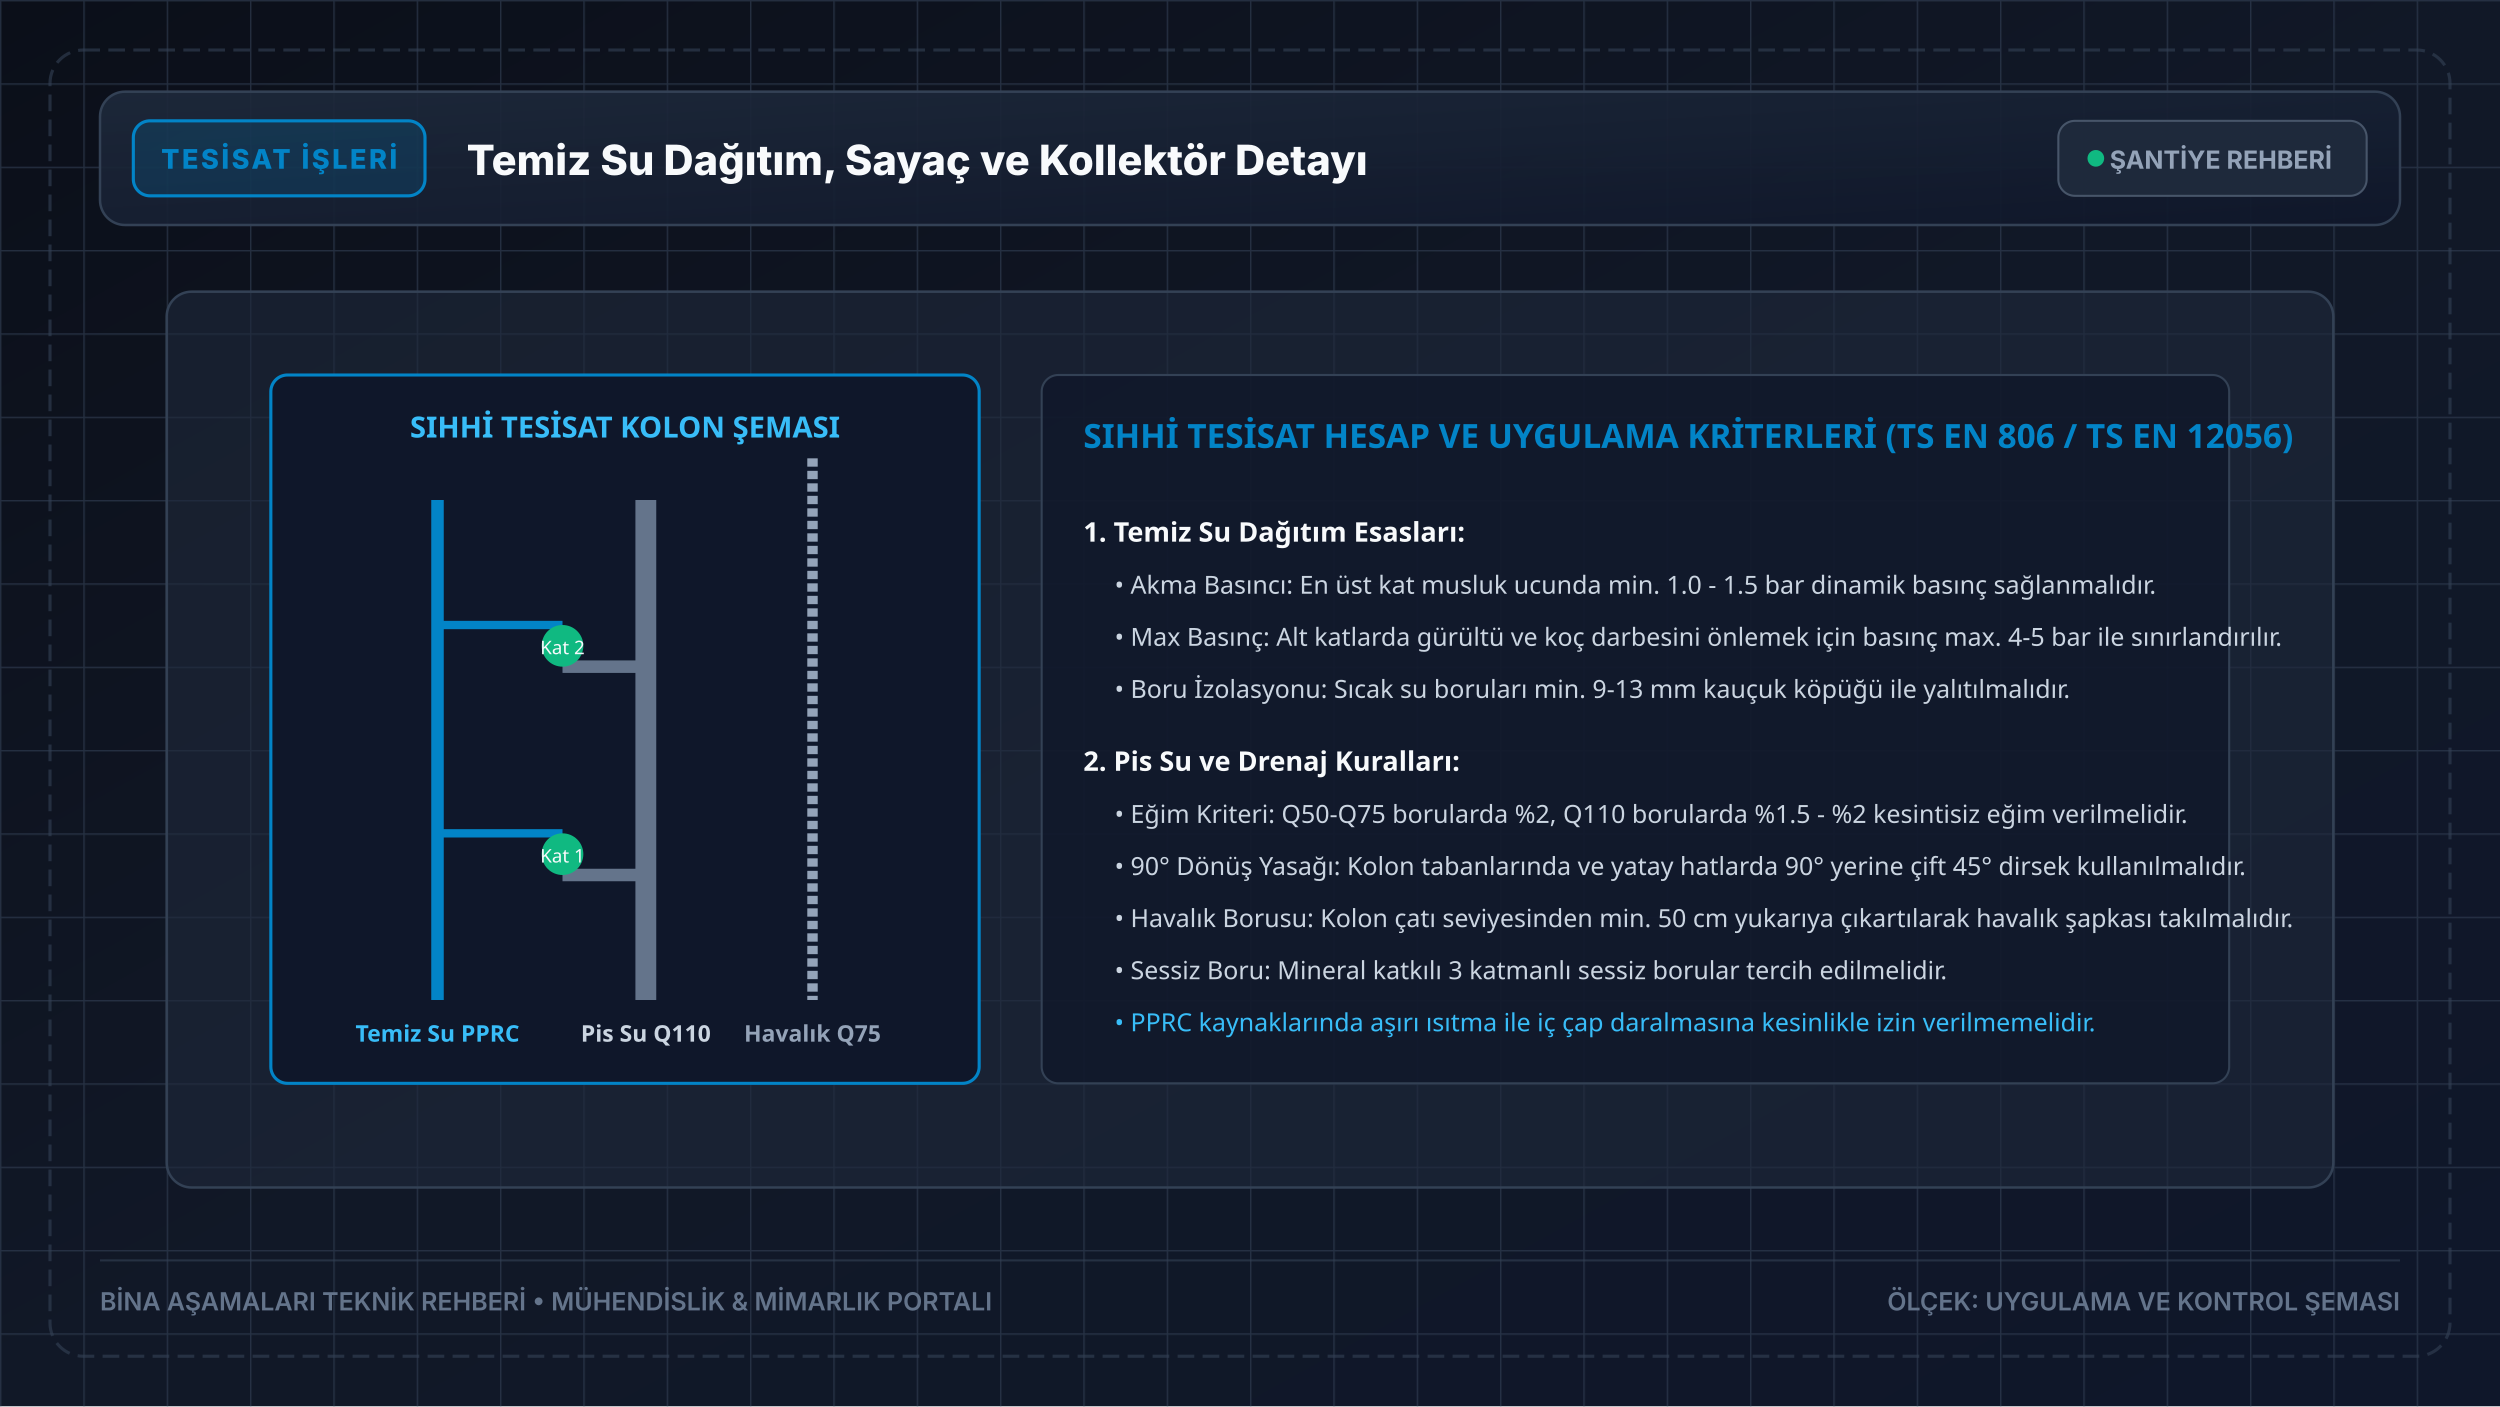
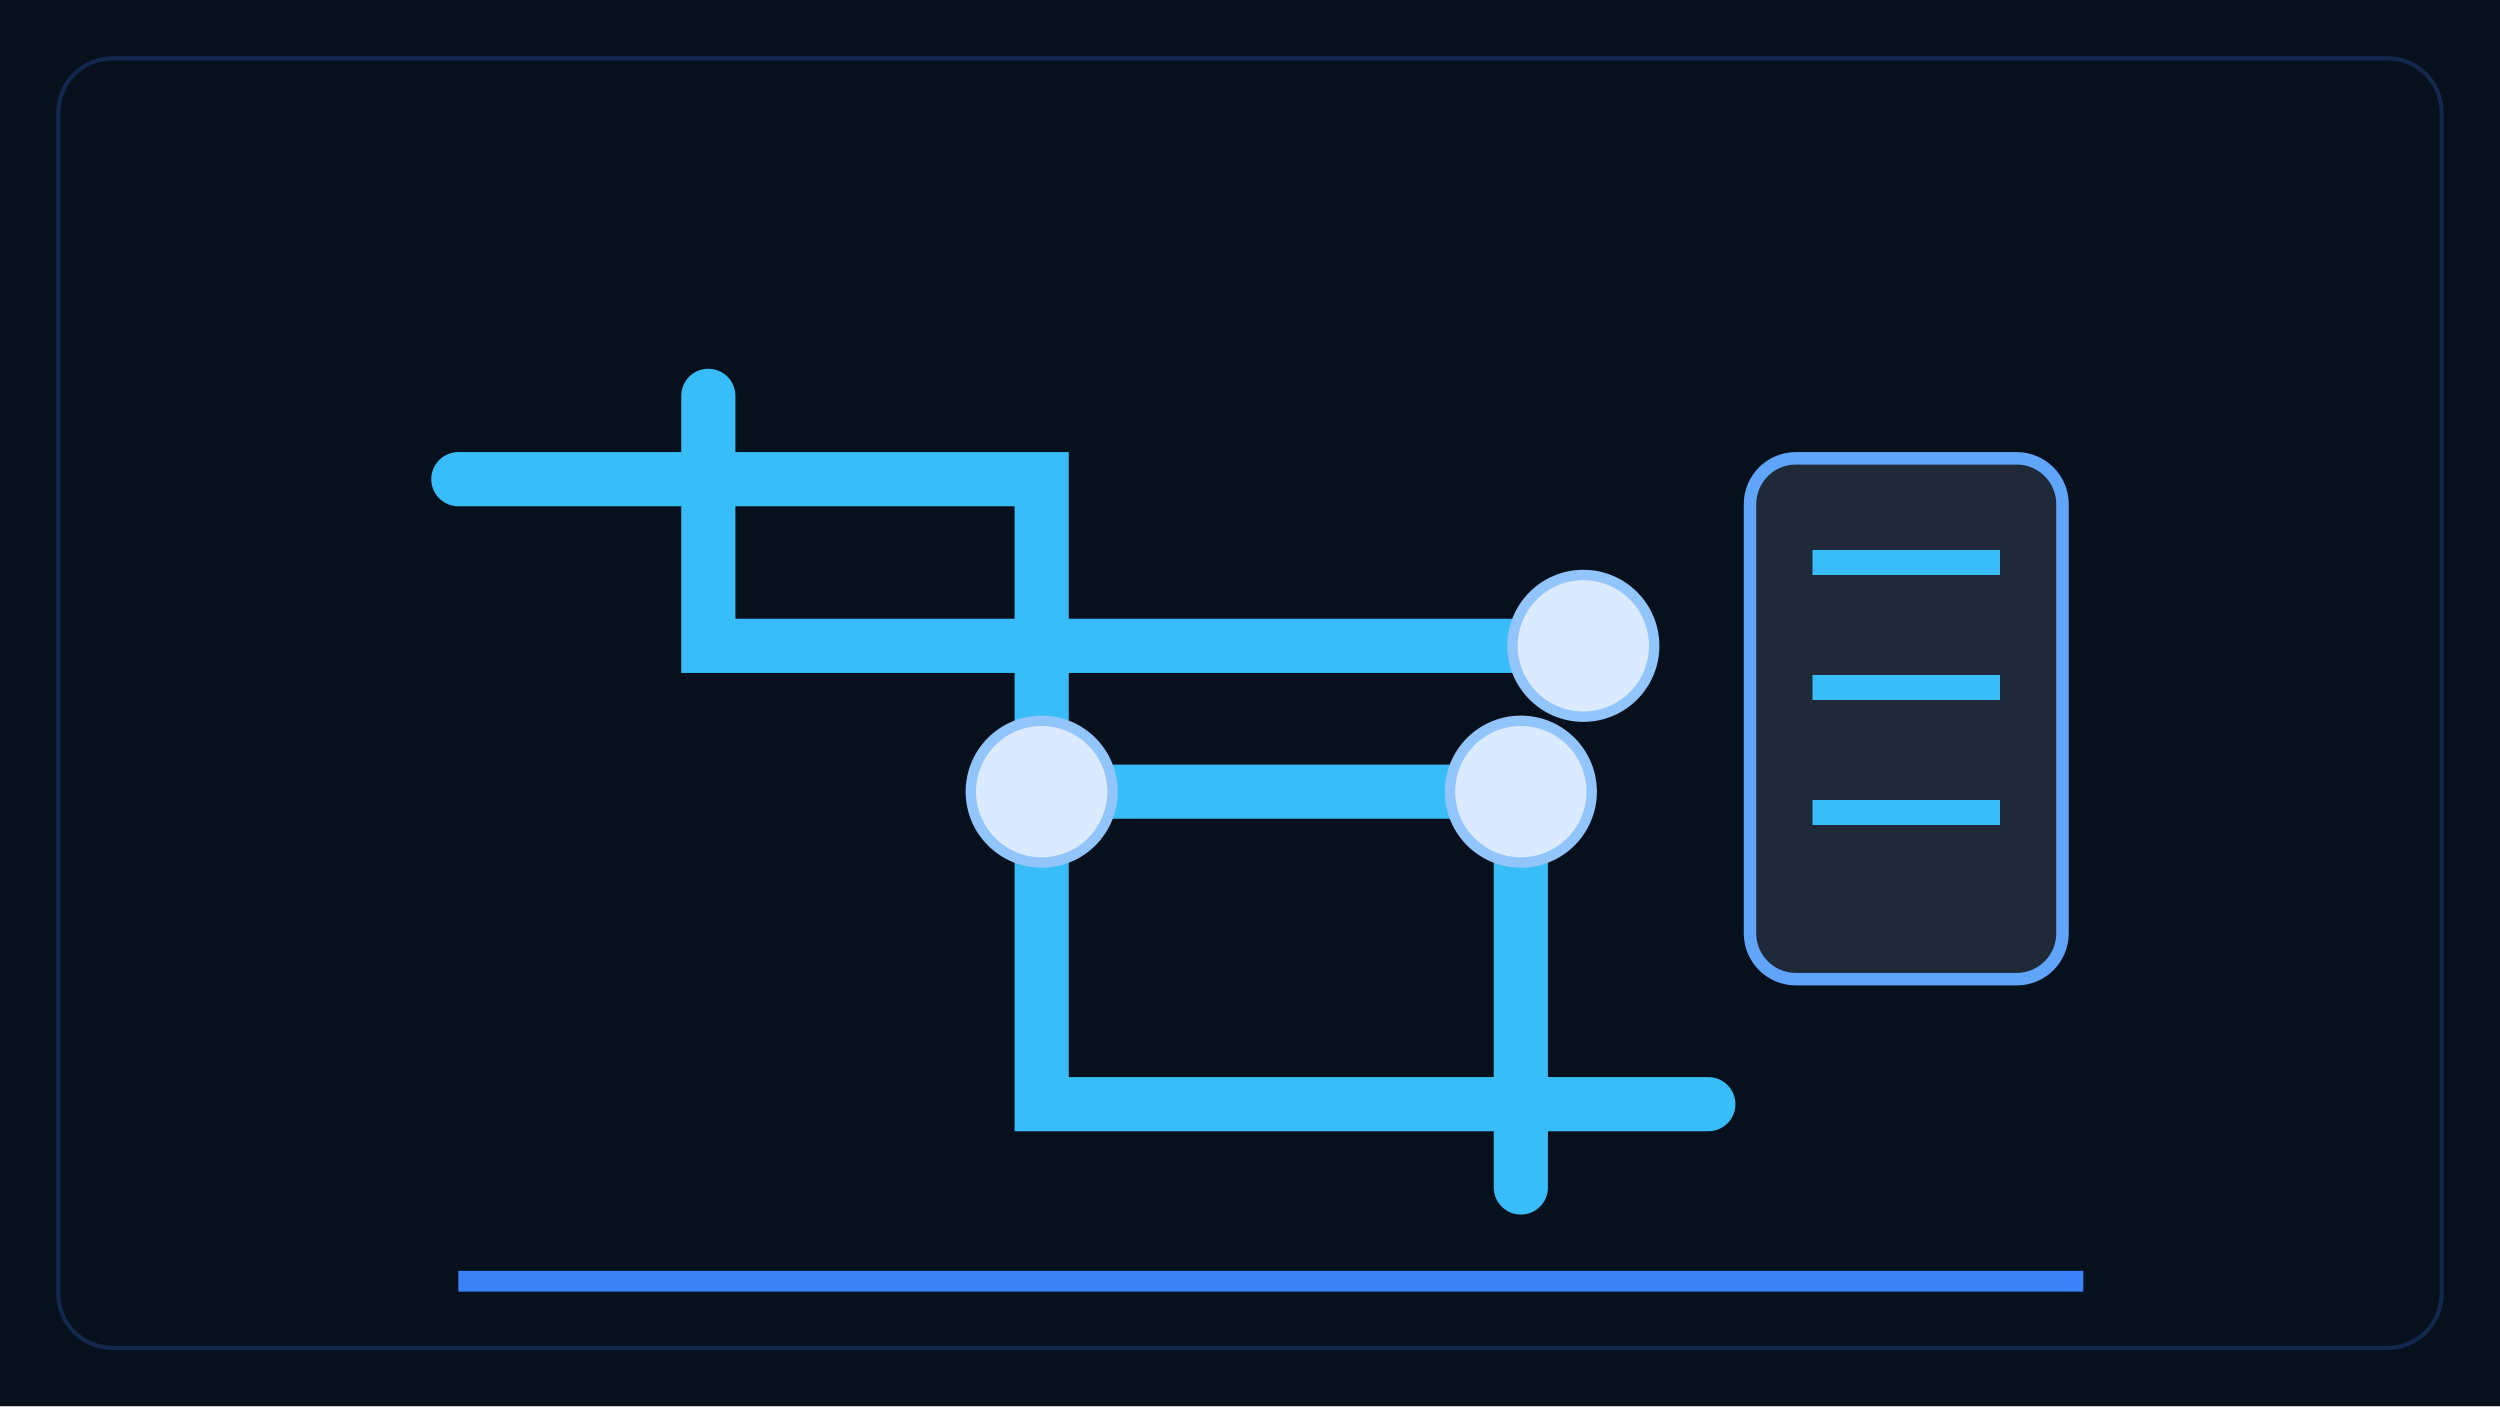
- <svg xmlns="http://www.w3.org/2000/svg" viewBox="0 0 1200 675" width="1200" height="675" fill="none">
-   <defs>
-     <linearGradient id="bgGrad" x1="0%" y1="0%" x2="100%" y2="100%">
-       <stop offset="0%" stop-color="#0b0f19" />
-       <stop offset="50%" stop-color="#111827" />
-       <stop offset="100%" stop-color="#0f172a" />
-     </linearGradient>
-     <linearGradient id="panelGrad" x1="0%" y1="0%" x2="100%" y2="100%">
-       <stop offset="0%" stop-color="#1e293b" stop-opacity="0.9" />
-       <stop offset="100%" stop-color="#0f172a" stop-opacity="0.95" />
-     </linearGradient>
-     <pattern id="blueprintGrid" width="40" height="40" patternUnits="userSpaceOnUse">
-       <path d="M 40 0 L 0 0 0 40" fill="none" stroke="#334155" stroke-width="0.75" stroke-opacity="0.3" />
-       <path d="M 200 0 L 0 0 0 200" fill="none" stroke="#334155" stroke-width="1.5" stroke-opacity="0.5" />
-     </pattern>
-   </defs>
-   <rect width="1200" height="675" fill="url(#bgGrad)" />
-   <rect width="1200" height="675" fill="url(#blueprintGrid)" />
-   <rect x="24" y="24" width="1152" height="627" rx="16" fill="none" stroke="#334155" stroke-width="1.5" stroke-dasharray="8 4" opacity="0.6" />
-   <g transform="translate(48, 44)">
-     <rect x="0" y="0" width="1104" height="64" rx="12" fill="url(#panelGrad)" stroke="#334155" stroke-width="1.2" />
-     <rect x="16" y="14" width="140" height="36" rx="8" fill="#0284c7" fill-opacity="0.18" stroke="#0284c7" stroke-width="1.5" />
-     <text x="86" y="37" fill="#0284c7" font-family="system-ui, -apple-system, sans-serif" font-size="13" font-weight="800" text-anchor="middle" letter-spacing="1.2">TESİSAT İŞLERİ</text>
-     <text x="176" y="40" fill="#f8fafc" font-family="system-ui, -apple-system, sans-serif" font-size="20" font-weight="800">Temiz Su Dağıtım, Sayaç ve Kollektör Detayı</text>
-     <rect x="940" y="14" width="148" height="36" rx="8" fill="#1e293b" stroke="#475569" stroke-width="1" />
-     <circle cx="958" cy="32" r="4" fill="#10b981" />
-     <text x="1018" y="37" fill="#94a3b8" font-family="system-ui, -apple-system, sans-serif" font-size="12" font-weight="700" text-anchor="middle">ŞANTİYE REHBERİ</text>
+ <svg xmlns="http://www.w3.org/2000/svg" viewBox="0 0 1200 675">
+   <rect width="1200" height="675" fill="#07101d" />
+   <g transform="translate(120 110)">
+     <g stroke="#38bdf8" stroke-width="26" fill="none" stroke-linecap="round">
+       <path d="M100 120h280v150h230v190" />
+       <path d="M220 80v120h420" />
+       <path d="M380 270v150h320" />
+     </g>
+     <g fill="#dbeafe" stroke="#93c5fd" stroke-width="5">
+       <circle cx="380" cy="270" r="34" />
+       <circle cx="610" cy="270" r="34" />
+       <circle cx="640" cy="200" r="34" />
+     </g>
+     <rect x="720" y="110" width="150" height="250" rx="22" fill="#1f2937" stroke="#60a5fa" stroke-width="6" />
+     <path d="M750 160h90M750 220h90M750 280h90" stroke="#38bdf8" stroke-width="12" />
+     <path d="M100 505h780" stroke="#3b82f6" stroke-width="10" />
  </g>
-   <g transform="translate(80, 140)">
-     <rect x="0" y="0" width="1040" height="430" rx="12" fill="#1e293b" fill-opacity="0.6" stroke="#334155" stroke-width="1.2" />
-     <g transform="translate(50, 40)">
-       <rect x="0" y="0" width="340" height="340" rx="8" fill="#0f172a" stroke="#0284c7" stroke-width="1.5" />
-       <text x="170" y="30" fill="#38bdf8" font-family="system-ui, sans-serif" font-size="14" font-weight="800" text-anchor="middle">SIHHİ TESİSAT KOLON ŞEMASI</text>
-       <line x1="80" y1="60" x2="80" y2="300" stroke="#0284c7" stroke-width="6" />
-       <text x="80" y="320" fill="#38bdf8" font-family="system-ui, sans-serif" font-size="11" font-weight="700" text-anchor="middle">Temiz Su PPRC</text>
-       <line x1="180" y1="60" x2="180" y2="300" stroke="#64748b" stroke-width="10" />
-       <text x="180" y="320" fill="#cbd5e1" font-family="system-ui, sans-serif" font-size="11" font-weight="700" text-anchor="middle">Pis Su Q110</text>
-       <line x1="260" y1="40" x2="260" y2="300" stroke="#94a3b8" stroke-width="5" stroke-dasharray="4 2" />
-       <text x="260" y="320" fill="#94a3b8" font-family="system-ui, sans-serif" font-size="11" font-weight="700" text-anchor="middle">Havalık Q75</text>
-       <line x1="80" y1="120" x2="140" y2="120" stroke="#0284c7" stroke-width="4" />
-       <line x1="180" y1="140" x2="140" y2="140" stroke="#64748b" stroke-width="6" />
-       <circle cx="140" cy="130" r="10" fill="#10b981" />
-       <text x="140" y="134" fill="#f8fafc" font-family="system-ui, sans-serif" font-size="9" text-anchor="middle">Kat 2</text>
-       <line x1="80" y1="220" x2="140" y2="220" stroke="#0284c7" stroke-width="4" />
-       <line x1="180" y1="240" x2="140" y2="240" stroke="#64748b" stroke-width="6" />
-       <circle cx="140" cy="230" r="10" fill="#10b981" />
-       <text x="140" y="234" fill="#f8fafc" font-family="system-ui, sans-serif" font-size="9" text-anchor="middle">Kat 1</text>
-     </g>
-     <g transform="translate(420, 40)">
-       <rect x="0" y="0" width="570" height="340" rx="8" fill="#0f172a" fill-opacity="0.8" stroke="#334155" stroke-width="1" />
-       <text x="20" y="35" fill="#0284c7" font-family="system-ui, sans-serif" font-size="16" font-weight="800">SIHHİ TESİSAT HESAP VE UYGULAMA KRİTERLERİ (TS EN 806 / TS EN 12056)</text>
-       <g transform="translate(20, 60)">
-         <text x="0" y="20" fill="#f8fafc" font-family="system-ui, sans-serif" font-size="13" font-weight="700">1. Temiz Su Dağıtım Esasları:</text>
-         <text x="15" y="45" fill="#cbd5e1" font-family="system-ui, sans-serif" font-size="12">• Akma Basıncı: En üst kat musluk ucunda min. 1.0 - 1.5 bar dinamik basınç sağlanmalıdır.</text>
-         <text x="15" y="70" fill="#cbd5e1" font-family="system-ui, sans-serif" font-size="12">• Max Basınç: Alt katlarda gürültü ve koç darbesini önlemek için basınç max. 4-5 bar ile sınırlandırılır.</text>
-         <text x="15" y="95" fill="#cbd5e1" font-family="system-ui, sans-serif" font-size="12">• Boru İzolasyonu: Sıcak su boruları min. 9-13 mm kauçuk köpüğü ile yalıtılmalıdır.</text>
-         <text x="0" y="130" fill="#f8fafc" font-family="system-ui, sans-serif" font-size="13" font-weight="700">2. Pis Su ve Drenaj Kuralları:</text>
-         <text x="15" y="155" fill="#cbd5e1" font-family="system-ui, sans-serif" font-size="12">• Eğim Kriteri: Q50-Q75 borularda %2, Q110 borularda %1.5 - %2 kesintisiz eğim verilmelidir.</text>
-         <text x="15" y="180" fill="#cbd5e1" font-family="system-ui, sans-serif" font-size="12">• 90° Dönüş Yasağı: Kolon tabanlarında ve yatay hatlarda 90° yerine çift 45° dirsek kullanılmalıdır.</text>
-         <text x="15" y="205" fill="#cbd5e1" font-family="system-ui, sans-serif" font-size="12">• Havalık Borusu: Kolon çatı seviyesinden min. 50 cm yukarıya çıkartılarak havalık şapkası takılmalıdır.</text>
-         <text x="15" y="230" fill="#cbd5e1" font-family="system-ui, sans-serif" font-size="12">• Sessiz Boru: Mineral katkılı 3 katmanlı sessiz borular tercih edilmelidir.</text>
-         <text x="15" y="255" fill="#38bdf8" font-family="system-ui, sans-serif" font-size="12">• PPRC kaynaklarında aşırı ısıtma ile iç çap daralmasına kesinlikle izin verilmemelidir.</text>
-       </g>
-     </g>
-   </g>
-   <g transform="translate(48, 605)">
-     <line x1="0" y1="0" x2="1104" y2="0" stroke="#334155" stroke-width="1" opacity="0.6" />
-     <text x="0" y="24" fill="#64748b" font-family="system-ui, -apple-system, sans-serif" font-size="12" font-weight="600">BİNA AŞAMALARI TEKNİK REHBERİ • MÜHENDİSLİK &amp; MİMARLIK PORTALI</text>
-     <text x="1104" y="24" fill="#64748b" font-family="system-ui, -apple-system, sans-serif" font-size="12" font-weight="600" text-anchor="end">ÖLÇEK: UYGULAMA VE KONTROL ŞEMASI</text>
-   </g>
+   <rect x="28" y="28" width="1144" height="619" rx="26" fill="none" stroke="#3b82f6" stroke-opacity=".22" stroke-width="2" />
</svg>
